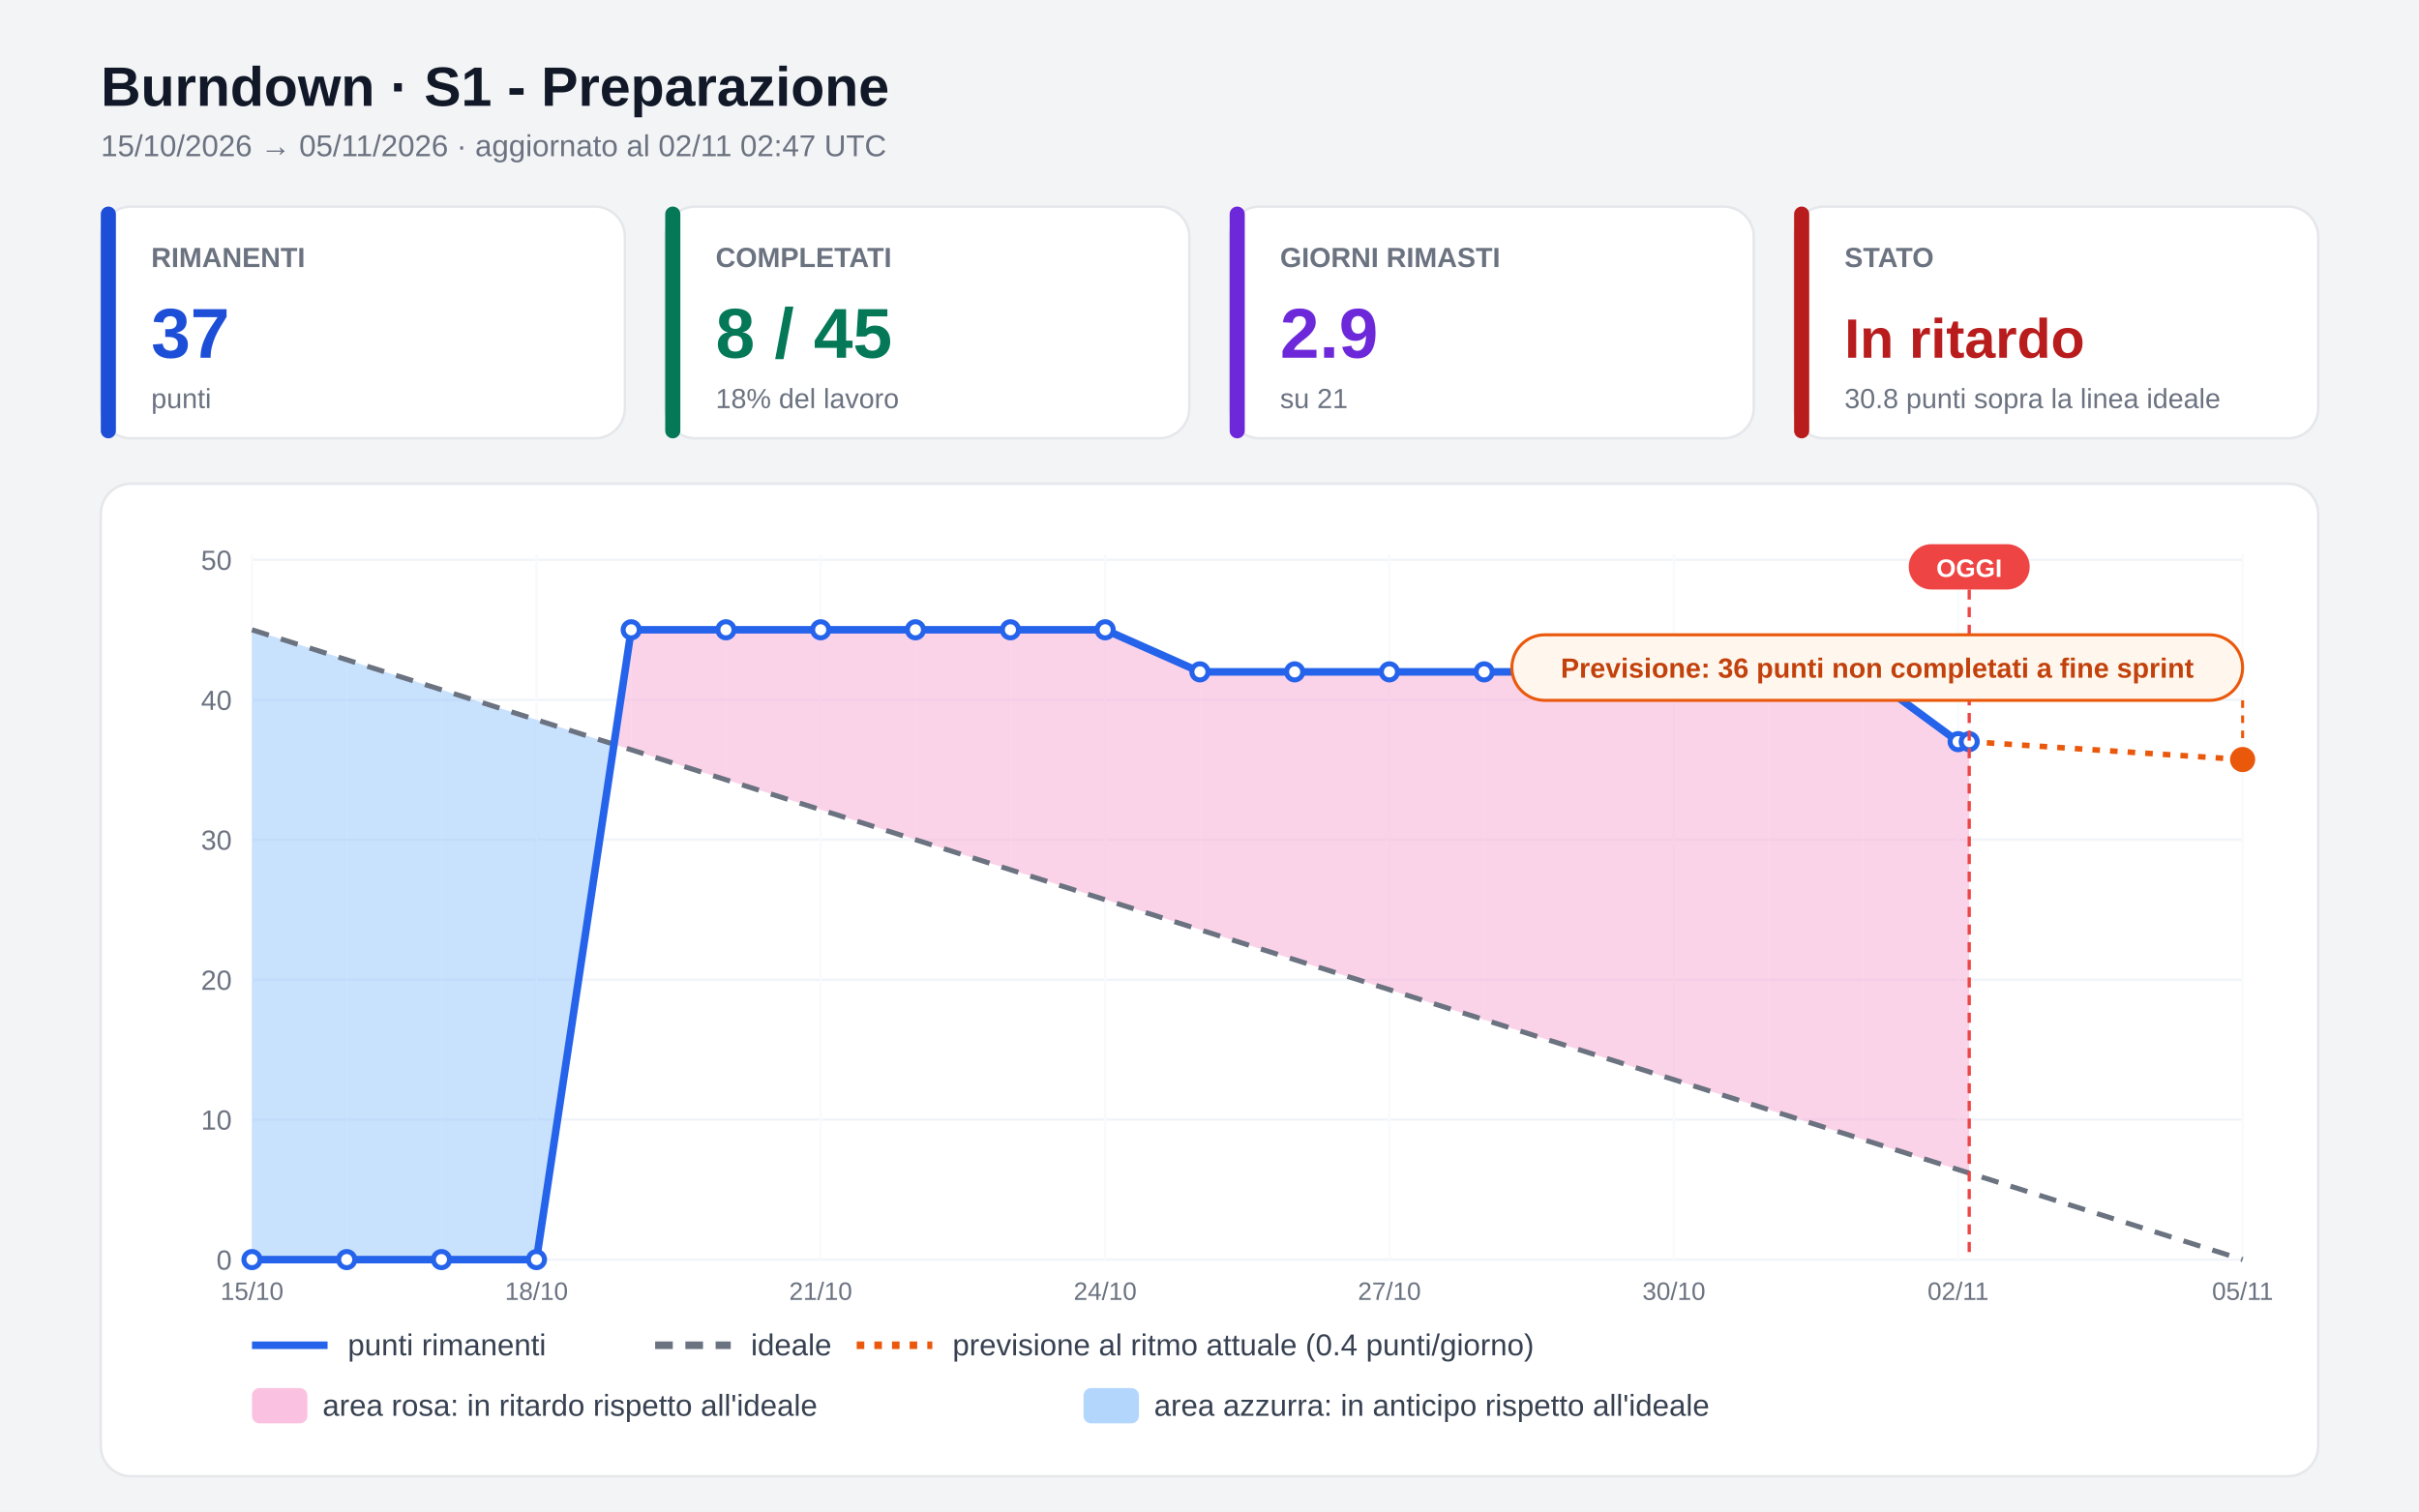
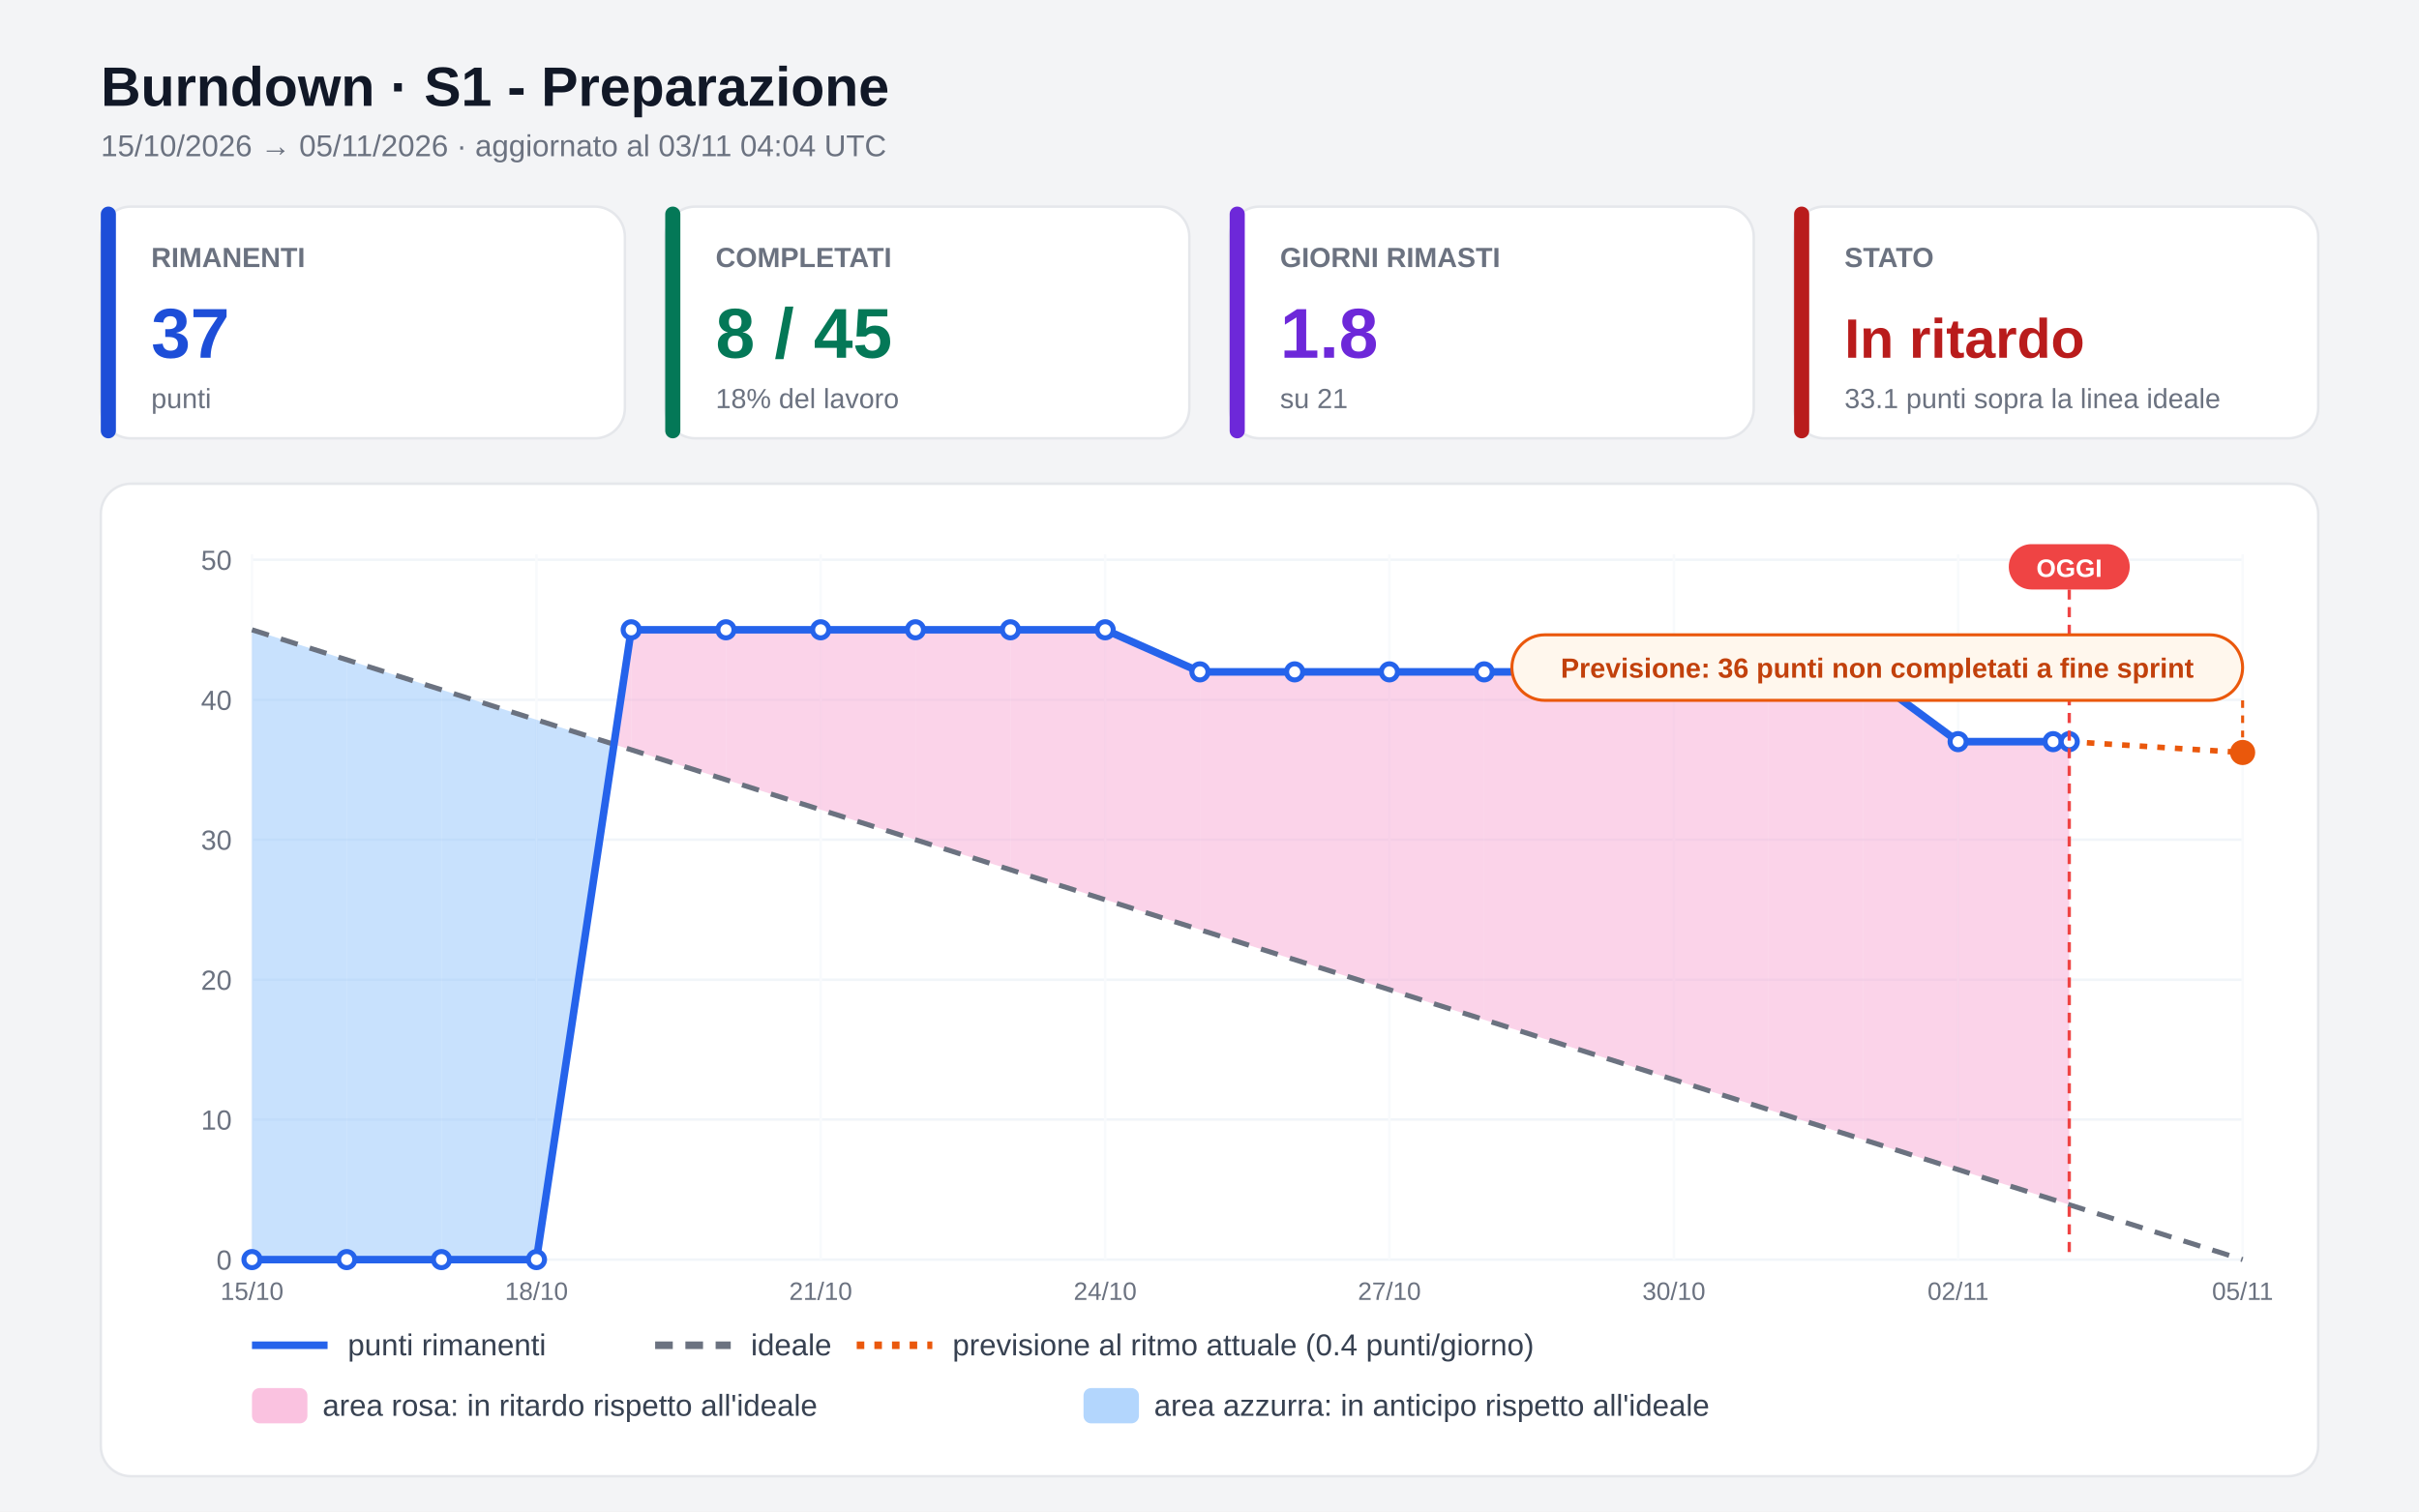
<svg xmlns="http://www.w3.org/2000/svg" viewBox="0 0 960 600" width="960" height="600" font-family="Arial">
  <rect width="960" height="600" fill="#f3f4f6" />
  <text x="40.0" y="42.0" font-size="22" text-anchor="start" fill="#111827" font-weight="bold">Burndown · S1 - Preparazione</text>
-   <text x="40.0" y="62.0" font-size="12" text-anchor="start" fill="#6b7280" font-weight="normal">15/10/2026 → 05/11/2026 · aggiornato al 02/11 02:47 UTC</text>
+   <text x="40.0" y="62.0" font-size="12" text-anchor="start" fill="#6b7280" font-weight="normal">15/10/2026 → 05/11/2026 · aggiornato al 03/11 04:04 UTC</text>
  <rect x="40.0" y="82.0" width="208.0" height="92.0" rx="12" fill="#ffffff" fill-opacity="1.0" stroke="#e5e7eb" stroke-width="1" />
  <rect x="40.0" y="82.0" width="6.0" height="92.0" rx="3" fill="#1d4ed8" fill-opacity="1.0" stroke="none" stroke-width="1" />
  <text x="60.0" y="106.0" font-size="11" text-anchor="start" fill="#6b7280" font-weight="bold">RIMANENTI</text>
  <text x="60.0" y="142.0" font-size="28" text-anchor="start" fill="#1d4ed8" font-weight="bold">37</text>
  <text x="60.0" y="162.0" font-size="11" text-anchor="start" fill="#6b7280" font-weight="normal">punti</text>
  <rect x="264.0" y="82.0" width="208.0" height="92.0" rx="12" fill="#ffffff" fill-opacity="1.0" stroke="#e5e7eb" stroke-width="1" />
  <rect x="264.0" y="82.0" width="6.0" height="92.0" rx="3" fill="#047857" fill-opacity="1.0" stroke="none" stroke-width="1" />
  <text x="284.0" y="106.0" font-size="11" text-anchor="start" fill="#6b7280" font-weight="bold">COMPLETATI</text>
  <text x="284.0" y="142.0" font-size="28" text-anchor="start" fill="#047857" font-weight="bold">8 / 45</text>
  <text x="284.0" y="162.0" font-size="11" text-anchor="start" fill="#6b7280" font-weight="normal">18% del lavoro</text>
  <rect x="488.0" y="82.0" width="208.0" height="92.0" rx="12" fill="#ffffff" fill-opacity="1.0" stroke="#e5e7eb" stroke-width="1" />
  <rect x="488.0" y="82.0" width="6.0" height="92.0" rx="3" fill="#6d28d9" fill-opacity="1.0" stroke="none" stroke-width="1" />
  <text x="508.0" y="106.0" font-size="11" text-anchor="start" fill="#6b7280" font-weight="bold">GIORNI RIMASTI</text>
-   <text x="508.0" y="142.0" font-size="28" text-anchor="start" fill="#6d28d9" font-weight="bold">2.9</text>
+   <text x="508.0" y="142.0" font-size="28" text-anchor="start" fill="#6d28d9" font-weight="bold">1.8</text>
  <text x="508.0" y="162.0" font-size="11" text-anchor="start" fill="#6b7280" font-weight="normal">su 21</text>
  <rect x="712.0" y="82.0" width="208.0" height="92.0" rx="12" fill="#ffffff" fill-opacity="1.0" stroke="#e5e7eb" stroke-width="1" />
  <rect x="712.0" y="82.0" width="6.0" height="92.0" rx="3" fill="#b91c1c" fill-opacity="1.0" stroke="none" stroke-width="1" />
  <text x="732.0" y="106.0" font-size="11" text-anchor="start" fill="#6b7280" font-weight="bold">STATO</text>
  <text x="732.0" y="142.0" font-size="22" text-anchor="start" fill="#b91c1c" font-weight="bold">In ritardo</text>
-   <text x="732.0" y="162.0" font-size="11" text-anchor="start" fill="#6b7280" font-weight="normal">30.8 punti sopra la linea ideale</text>
+   <text x="732.0" y="162.0" font-size="11" text-anchor="start" fill="#6b7280" font-weight="normal">33.1 punti sopra la linea ideale</text>
  <rect x="40.0" y="192.0" width="880.0" height="394.0" rx="12" fill="#ffffff" fill-opacity="1.0" stroke="#e5e7eb" stroke-width="1" />
  <line x1="100.0" y1="500.0" x2="890.0" y2="500.0" stroke="#f1f5f9" stroke-width="1" />
  <text x="92.0" y="504.0" font-size="11" text-anchor="end" fill="#6b7280" font-weight="normal">0</text>
  <line x1="100.0" y1="444.4" x2="890.0" y2="444.4" stroke="#f1f5f9" stroke-width="1" />
  <text x="92.0" y="448.4" font-size="11" text-anchor="end" fill="#6b7280" font-weight="normal">10</text>
  <line x1="100.0" y1="388.9" x2="890.0" y2="388.9" stroke="#f1f5f9" stroke-width="1" />
  <text x="92.0" y="392.9" font-size="11" text-anchor="end" fill="#6b7280" font-weight="normal">20</text>
  <line x1="100.0" y1="333.3" x2="890.0" y2="333.3" stroke="#f1f5f9" stroke-width="1" />
  <text x="92.0" y="337.3" font-size="11" text-anchor="end" fill="#6b7280" font-weight="normal">30</text>
  <line x1="100.0" y1="277.8" x2="890.0" y2="277.8" stroke="#f1f5f9" stroke-width="1" />
  <text x="92.0" y="281.8" font-size="11" text-anchor="end" fill="#6b7280" font-weight="normal">40</text>
  <line x1="100.0" y1="222.2" x2="890.0" y2="222.2" stroke="#f1f5f9" stroke-width="1" />
  <text x="92.0" y="226.2" font-size="11" text-anchor="end" fill="#6b7280" font-weight="normal">50</text>
  <line x1="100.0" y1="220.0" x2="100.0" y2="500.0" stroke="#f8fafc" stroke-width="1" />
  <text x="100.0" y="516.0" font-size="10" text-anchor="middle" fill="#6b7280" font-weight="normal">15/10</text>
  <line x1="212.9" y1="220.0" x2="212.9" y2="500.0" stroke="#f8fafc" stroke-width="1" />
  <text x="212.9" y="516.0" font-size="10" text-anchor="middle" fill="#6b7280" font-weight="normal">18/10</text>
  <line x1="325.7" y1="220.0" x2="325.7" y2="500.0" stroke="#f8fafc" stroke-width="1" />
  <text x="325.7" y="516.0" font-size="10" text-anchor="middle" fill="#6b7280" font-weight="normal">21/10</text>
  <line x1="438.6" y1="220.0" x2="438.6" y2="500.0" stroke="#f8fafc" stroke-width="1" />
  <text x="438.6" y="516.0" font-size="10" text-anchor="middle" fill="#6b7280" font-weight="normal">24/10</text>
  <line x1="551.4" y1="220.0" x2="551.4" y2="500.0" stroke="#f8fafc" stroke-width="1" />
  <text x="551.4" y="516.0" font-size="10" text-anchor="middle" fill="#6b7280" font-weight="normal">27/10</text>
  <line x1="664.3" y1="220.0" x2="664.3" y2="500.0" stroke="#f8fafc" stroke-width="1" />
  <text x="664.3" y="516.0" font-size="10" text-anchor="middle" fill="#6b7280" font-weight="normal">30/10</text>
  <line x1="777.1" y1="220.0" x2="777.1" y2="500.0" stroke="#f8fafc" stroke-width="1" />
  <text x="777.1" y="516.0" font-size="10" text-anchor="middle" fill="#6b7280" font-weight="normal">02/11</text>
  <line x1="890.0" y1="220.0" x2="890.0" y2="500.0" stroke="#f8fafc" stroke-width="1" />
  <text x="890.0" y="516.0" font-size="10" text-anchor="middle" fill="#6b7280" font-weight="normal">05/11</text>
  <polygon points="100.0,500.0 137.6,500.0 137.6,261.9 100.0,250.0" fill="#93c5fd" fill-opacity="0.5" stroke="none" stroke-width="1.5" stroke-linejoin="round" />
  <polygon points="137.6,500.0 175.2,500.0 175.2,273.8 137.6,261.9" fill="#93c5fd" fill-opacity="0.5" stroke="none" stroke-width="1.5" stroke-linejoin="round" />
  <polygon points="175.2,500.0 212.9,500.0 212.9,285.7 175.2,273.8" fill="#93c5fd" fill-opacity="0.5" stroke="none" stroke-width="1.5" stroke-linejoin="round" />
  <polygon points="212.9,500.0 243.6,295.5 212.9,285.7" fill="#93c5fd" fill-opacity="0.5" stroke="none" stroke-width="1.5" stroke-linejoin="round" />
  <polygon points="243.6,295.5 250.5,250.0 250.5,297.6" fill="#f9a8d4" fill-opacity="0.5" stroke="none" stroke-width="1.5" stroke-linejoin="round" />
  <polygon points="250.5,250.0 288.1,250.0 288.1,309.5 250.5,297.6" fill="#f9a8d4" fill-opacity="0.5" stroke="none" stroke-width="1.5" stroke-linejoin="round" />
  <polygon points="288.1,250.0 325.7,250.0 325.7,321.4 288.1,309.5" fill="#f9a8d4" fill-opacity="0.5" stroke="none" stroke-width="1.5" stroke-linejoin="round" />
  <polygon points="325.7,250.0 363.3,250.0 363.3,333.3 325.7,321.4" fill="#f9a8d4" fill-opacity="0.5" stroke="none" stroke-width="1.5" stroke-linejoin="round" />
  <polygon points="363.3,250.0 401.0,250.0 401.0,345.2 363.3,333.3" fill="#f9a8d4" fill-opacity="0.5" stroke="none" stroke-width="1.5" stroke-linejoin="round" />
  <polygon points="401.0,250.0 438.6,250.0 438.6,357.1 401.0,345.2" fill="#f9a8d4" fill-opacity="0.5" stroke="none" stroke-width="1.5" stroke-linejoin="round" />
  <polygon points="438.6,250.0 476.2,266.7 476.2,369.0 438.6,357.1" fill="#f9a8d4" fill-opacity="0.5" stroke="none" stroke-width="1.5" stroke-linejoin="round" />
  <polygon points="476.2,266.7 513.8,266.7 513.8,381.0 476.2,369.0" fill="#f9a8d4" fill-opacity="0.5" stroke="none" stroke-width="1.5" stroke-linejoin="round" />
  <polygon points="513.8,266.7 551.4,266.7 551.4,392.9 513.8,381.0" fill="#f9a8d4" fill-opacity="0.5" stroke="none" stroke-width="1.5" stroke-linejoin="round" />
  <polygon points="551.4,266.7 589.0,266.7 589.0,404.8 551.4,392.9" fill="#f9a8d4" fill-opacity="0.5" stroke="none" stroke-width="1.5" stroke-linejoin="round" />
  <polygon points="589.0,266.7 626.7,266.7 626.7,416.7 589.0,404.8" fill="#f9a8d4" fill-opacity="0.5" stroke="none" stroke-width="1.5" stroke-linejoin="round" />
  <polygon points="626.7,266.7 664.3,266.7 664.3,428.6 626.7,416.7" fill="#f9a8d4" fill-opacity="0.5" stroke="none" stroke-width="1.5" stroke-linejoin="round" />
  <polygon points="664.3,266.7 701.9,266.7 701.9,440.5 664.3,428.6" fill="#f9a8d4" fill-opacity="0.5" stroke="none" stroke-width="1.5" stroke-linejoin="round" />
  <polygon points="701.9,266.7 739.5,266.7 739.5,452.4 701.9,440.5" fill="#f9a8d4" fill-opacity="0.5" stroke="none" stroke-width="1.5" stroke-linejoin="round" />
  <polygon points="739.5,266.7 777.1,294.4 777.1,464.3 739.5,452.4" fill="#f9a8d4" fill-opacity="0.5" stroke="none" stroke-width="1.5" stroke-linejoin="round" />
-   <polygon points="777.1,294.4 781.5,294.4 781.5,465.7 777.1,464.3" fill="#f9a8d4" fill-opacity="0.5" stroke="none" stroke-width="1.5" stroke-linejoin="round" />
+   <polygon points="777.1,294.4 814.8,294.4 814.8,476.2 777.1,464.3" fill="#f9a8d4" fill-opacity="0.5" stroke="none" stroke-width="1.5" stroke-linejoin="round" />
+   <polygon points="814.8,294.4 821.2,294.4 821.2,478.2 814.8,476.2" fill="#f9a8d4" fill-opacity="0.5" stroke="none" stroke-width="1.5" stroke-linejoin="round" />
  <polyline points="100.0,250.0 890.0,500.0" fill="none" fill-opacity="1.0" stroke="#6b7280" stroke-width="2" stroke-linejoin="round" stroke-dasharray="7 5" />
-   <polyline points="781.5,294.4 890.0,301.5" fill="none" fill-opacity="1.0" stroke="#ea580c" stroke-width="2.2" stroke-linejoin="round" stroke-dasharray="3 4" />
-   <polyline points="100.0,500.0 137.6,500.0 175.2,500.0 212.9,500.0 250.5,250.0 288.1,250.0 325.7,250.0 363.3,250.0 401.0,250.0 438.6,250.0 476.2,266.7 513.8,266.7 551.4,266.7 589.0,266.7 626.7,266.7 664.3,266.7 701.9,266.7 739.5,266.7 777.1,294.4 781.5,294.4" fill="none" fill-opacity="1.0" stroke="#2563eb" stroke-width="3" stroke-linejoin="round" />
+   <polyline points="821.2,294.4 890.0,298.7" fill="none" fill-opacity="1.0" stroke="#ea580c" stroke-width="2.2" stroke-linejoin="round" stroke-dasharray="3 4" />
+   <polyline points="100.0,500.0 137.6,500.0 175.2,500.0 212.9,500.0 250.5,250.0 288.1,250.0 325.7,250.0 363.3,250.0 401.0,250.0 438.6,250.0 476.2,266.7 513.8,266.7 551.4,266.7 589.0,266.7 626.7,266.7 664.3,266.7 701.9,266.7 739.5,266.7 777.1,294.4 814.8,294.4 821.2,294.4" fill="none" fill-opacity="1.0" stroke="#2563eb" stroke-width="3" stroke-linejoin="round" />
  <circle cx="100.0" cy="500.0" r="3.2" fill="#ffffff" stroke="#2563eb" stroke-width="2" />
  <circle cx="137.6" cy="500.0" r="3.2" fill="#ffffff" stroke="#2563eb" stroke-width="2" />
  <circle cx="175.2" cy="500.0" r="3.2" fill="#ffffff" stroke="#2563eb" stroke-width="2" />
  <circle cx="212.9" cy="500.0" r="3.2" fill="#ffffff" stroke="#2563eb" stroke-width="2" />
  <circle cx="250.5" cy="250.0" r="3.2" fill="#ffffff" stroke="#2563eb" stroke-width="2" />
  <circle cx="288.1" cy="250.0" r="3.2" fill="#ffffff" stroke="#2563eb" stroke-width="2" />
  <circle cx="325.7" cy="250.0" r="3.2" fill="#ffffff" stroke="#2563eb" stroke-width="2" />
  <circle cx="363.3" cy="250.0" r="3.2" fill="#ffffff" stroke="#2563eb" stroke-width="2" />
  <circle cx="401.0" cy="250.0" r="3.2" fill="#ffffff" stroke="#2563eb" stroke-width="2" />
  <circle cx="438.6" cy="250.0" r="3.2" fill="#ffffff" stroke="#2563eb" stroke-width="2" />
  <circle cx="476.2" cy="266.7" r="3.2" fill="#ffffff" stroke="#2563eb" stroke-width="2" />
  <circle cx="513.8" cy="266.7" r="3.2" fill="#ffffff" stroke="#2563eb" stroke-width="2" />
  <circle cx="551.4" cy="266.7" r="3.2" fill="#ffffff" stroke="#2563eb" stroke-width="2" />
  <circle cx="589.0" cy="266.7" r="3.2" fill="#ffffff" stroke="#2563eb" stroke-width="2" />
  <circle cx="626.7" cy="266.7" r="3.2" fill="#ffffff" stroke="#2563eb" stroke-width="2" />
  <circle cx="664.3" cy="266.7" r="3.2" fill="#ffffff" stroke="#2563eb" stroke-width="2" />
  <circle cx="701.9" cy="266.7" r="3.2" fill="#ffffff" stroke="#2563eb" stroke-width="2" />
  <circle cx="739.5" cy="266.7" r="3.2" fill="#ffffff" stroke="#2563eb" stroke-width="2" />
  <circle cx="777.1" cy="294.4" r="3.2" fill="#ffffff" stroke="#2563eb" stroke-width="2" />
-   <circle cx="781.5" cy="294.4" r="3.2" fill="#ffffff" stroke="#2563eb" stroke-width="2" />
-   <line x1="781.5" y1="220.0" x2="781.5" y2="500.0" stroke="#ef4444" stroke-width="1.3" stroke-dasharray="4 3" />
-   <rect x="757.5" y="216.0" width="48.0" height="18.0" rx="9" fill="#ef4444" fill-opacity="1.0" stroke="none" stroke-width="1" />
-   <text x="781.5" y="229.0" font-size="10" text-anchor="middle" fill="#ffffff" font-weight="bold">OGGI</text>
-   <circle cx="890.0" cy="301.5" r="5" fill="#ea580c" />
-   <line x1="890.0" y1="278.0" x2="890.0" y2="295.5" stroke="#ea580c" stroke-width="1.2" stroke-dasharray="3 3" />
+   <circle cx="814.8" cy="294.4" r="3.2" fill="#ffffff" stroke="#2563eb" stroke-width="2" />
+   <circle cx="821.2" cy="294.4" r="3.2" fill="#ffffff" stroke="#2563eb" stroke-width="2" />
+   <line x1="821.2" y1="220.0" x2="821.2" y2="500.0" stroke="#ef4444" stroke-width="1.3" stroke-dasharray="4 3" />
+   <rect x="797.2" y="216.0" width="48.0" height="18.0" rx="9" fill="#ef4444" fill-opacity="1.0" stroke="none" stroke-width="1" />
+   <text x="821.2" y="229.0" font-size="10" text-anchor="middle" fill="#ffffff" font-weight="bold">OGGI</text>
+   <circle cx="890.0" cy="298.7" r="5" fill="#ea580c" />
+   <line x1="890.0" y1="278.0" x2="890.0" y2="292.7" stroke="#ea580c" stroke-width="1.2" stroke-dasharray="3 3" />
  <rect x="600.0" y="252.0" width="290.0" height="26.0" rx="13" fill="#fff7ed" fill-opacity="1.0" stroke="#ea580c" stroke-width="1.2" />
  <text x="745.0" y="269.0" font-size="11" text-anchor="middle" fill="#c2410c" font-weight="bold">Previsione: 36 punti non completati a fine sprint</text>
  <line x1="100.0" y1="534.0" x2="130.0" y2="534.0" stroke="#2563eb" stroke-width="3" />
  <text x="138.0" y="538.0" font-size="12" text-anchor="start" fill="#374151" font-weight="normal">punti rimanenti</text>
  <line x1="260.0" y1="534.0" x2="290.0" y2="534.0" stroke="#6b7280" stroke-width="3" stroke-dasharray="7 5" />
  <text x="298.0" y="538.0" font-size="12" text-anchor="start" fill="#374151" font-weight="normal">ideale</text>
  <line x1="340.0" y1="534.0" x2="370.0" y2="534.0" stroke="#ea580c" stroke-width="3" stroke-dasharray="3 4" />
  <text x="378.0" y="538.0" font-size="12" text-anchor="start" fill="#374151" font-weight="normal">previsione al ritmo attuale (0.4 punti/giorno)</text>
  <rect x="100.0" y="551.0" width="22.0" height="14.0" rx="3" fill="#f9a8d4" fill-opacity="0.7" stroke="none" stroke-width="1" />
  <text x="128.0" y="562.0" font-size="12" text-anchor="start" fill="#374151" font-weight="normal">area rosa: in ritardo rispetto all'ideale</text>
  <rect x="430.0" y="551.0" width="22.0" height="14.0" rx="3" fill="#93c5fd" fill-opacity="0.7" stroke="none" stroke-width="1" />
  <text x="458.0" y="562.0" font-size="12" text-anchor="start" fill="#374151" font-weight="normal">area azzurra: in anticipo rispetto all'ideale</text>
</svg>
